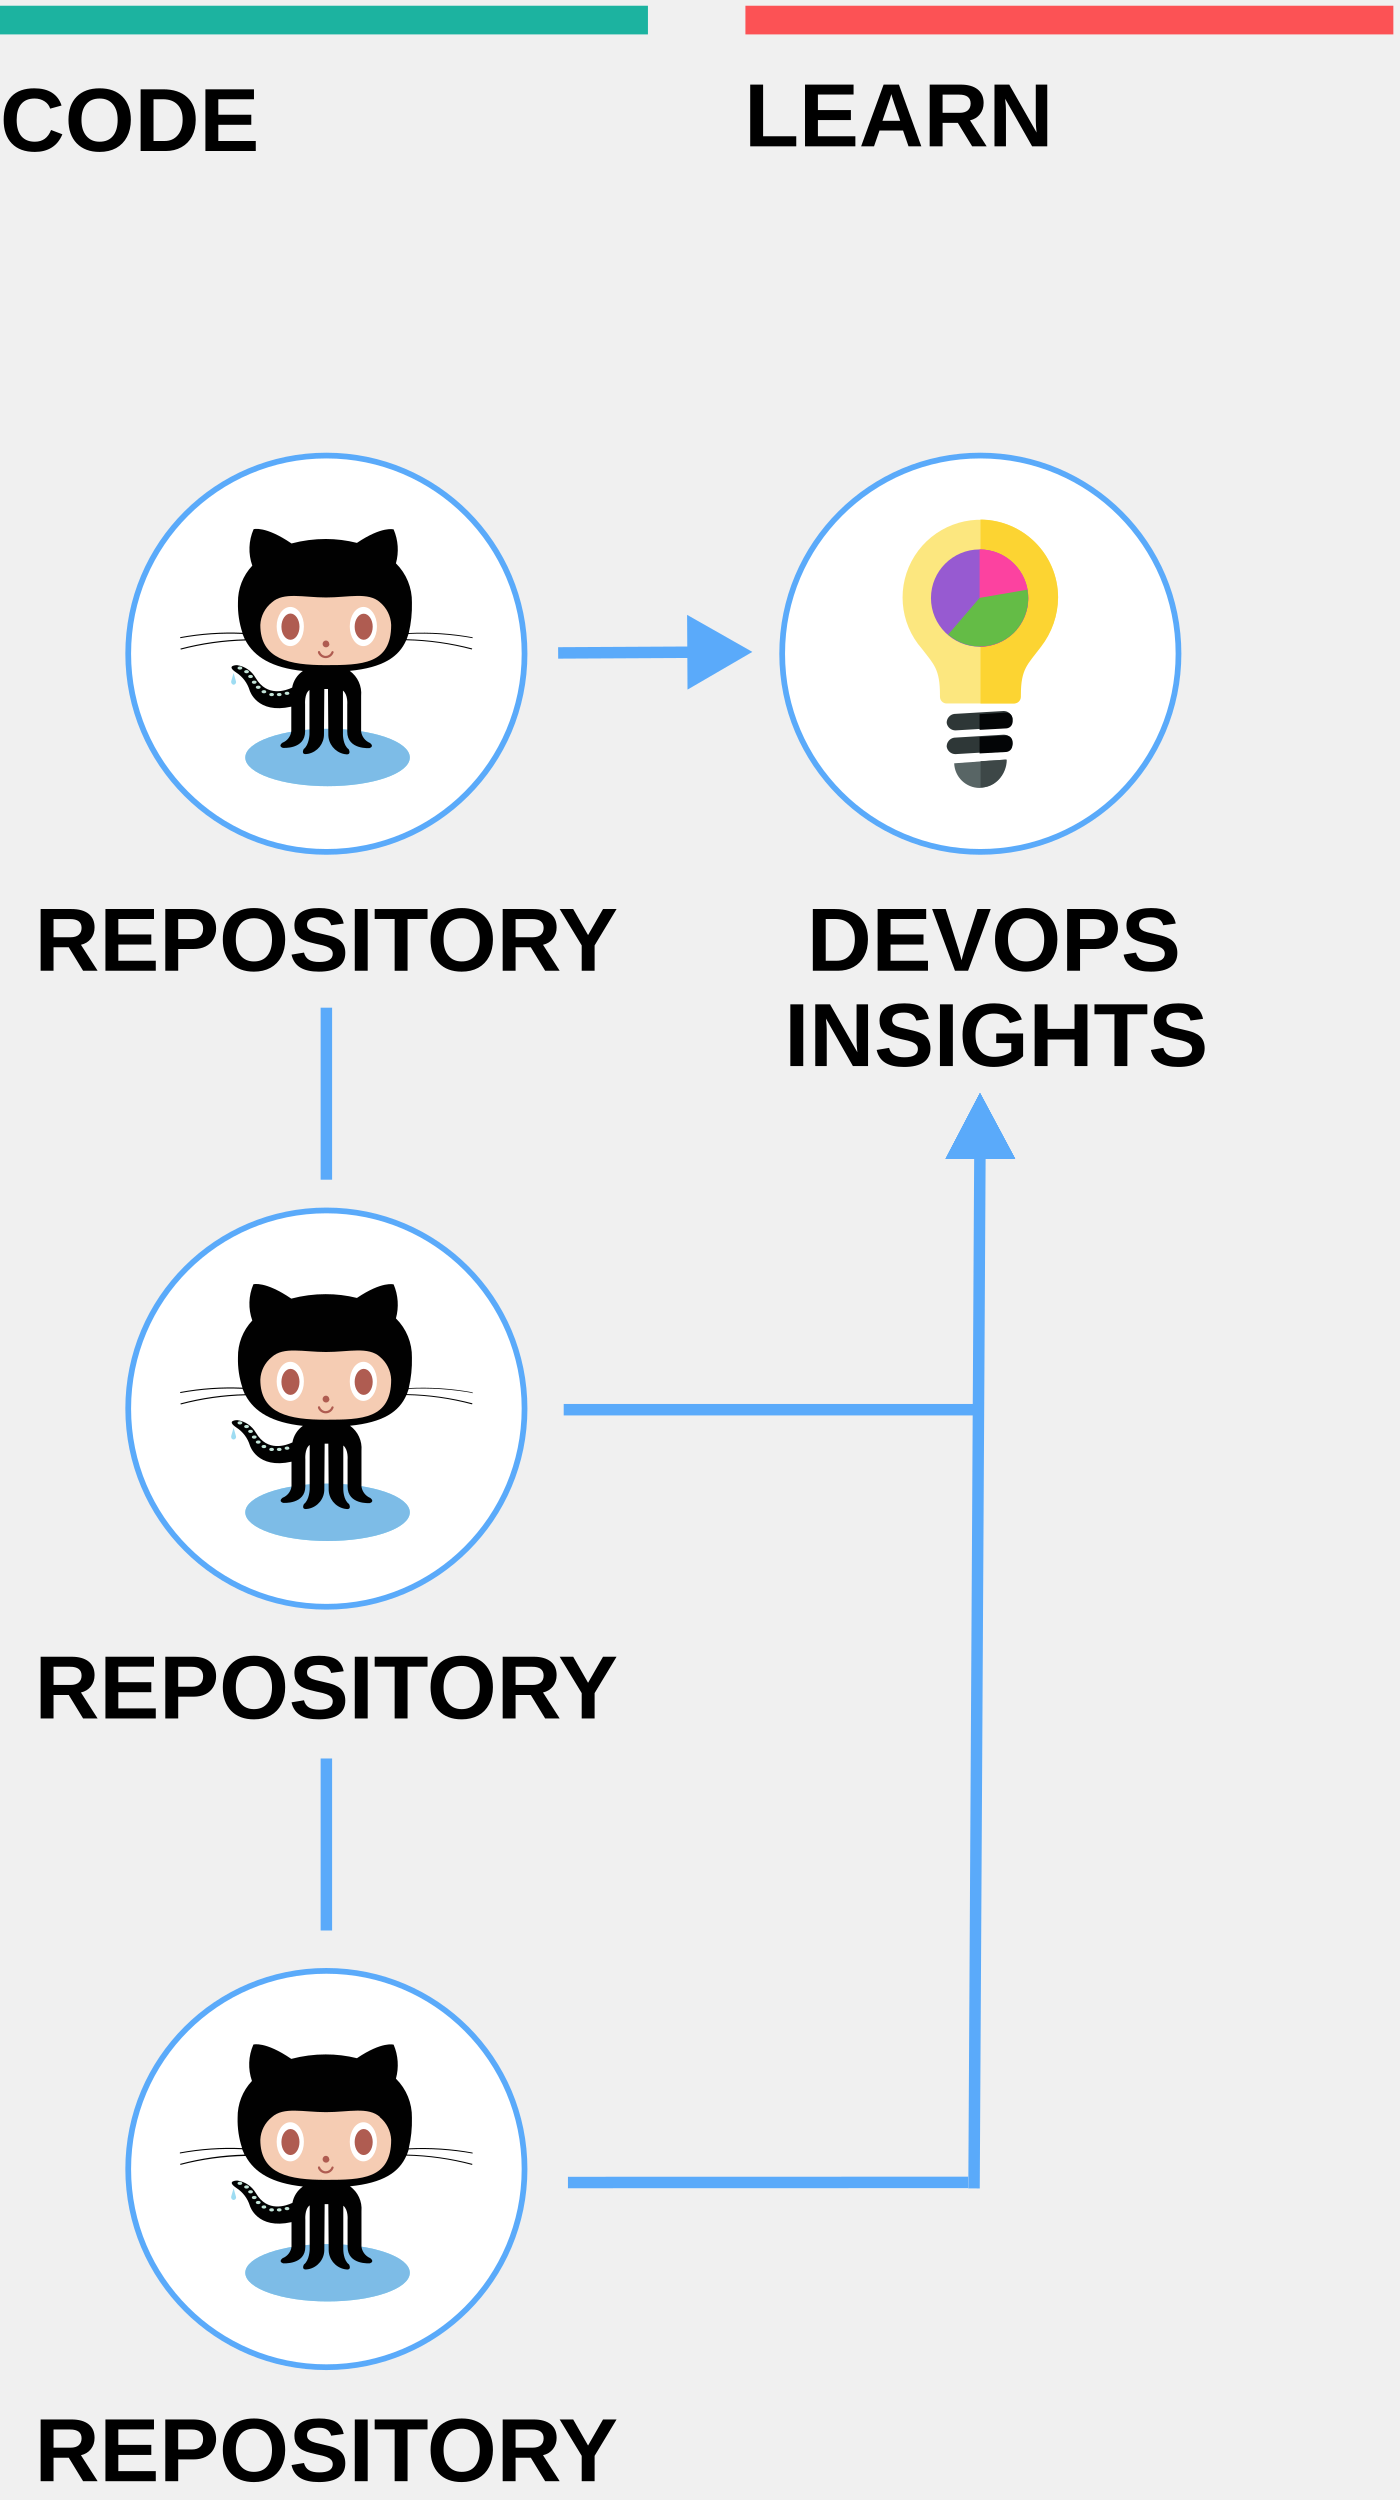
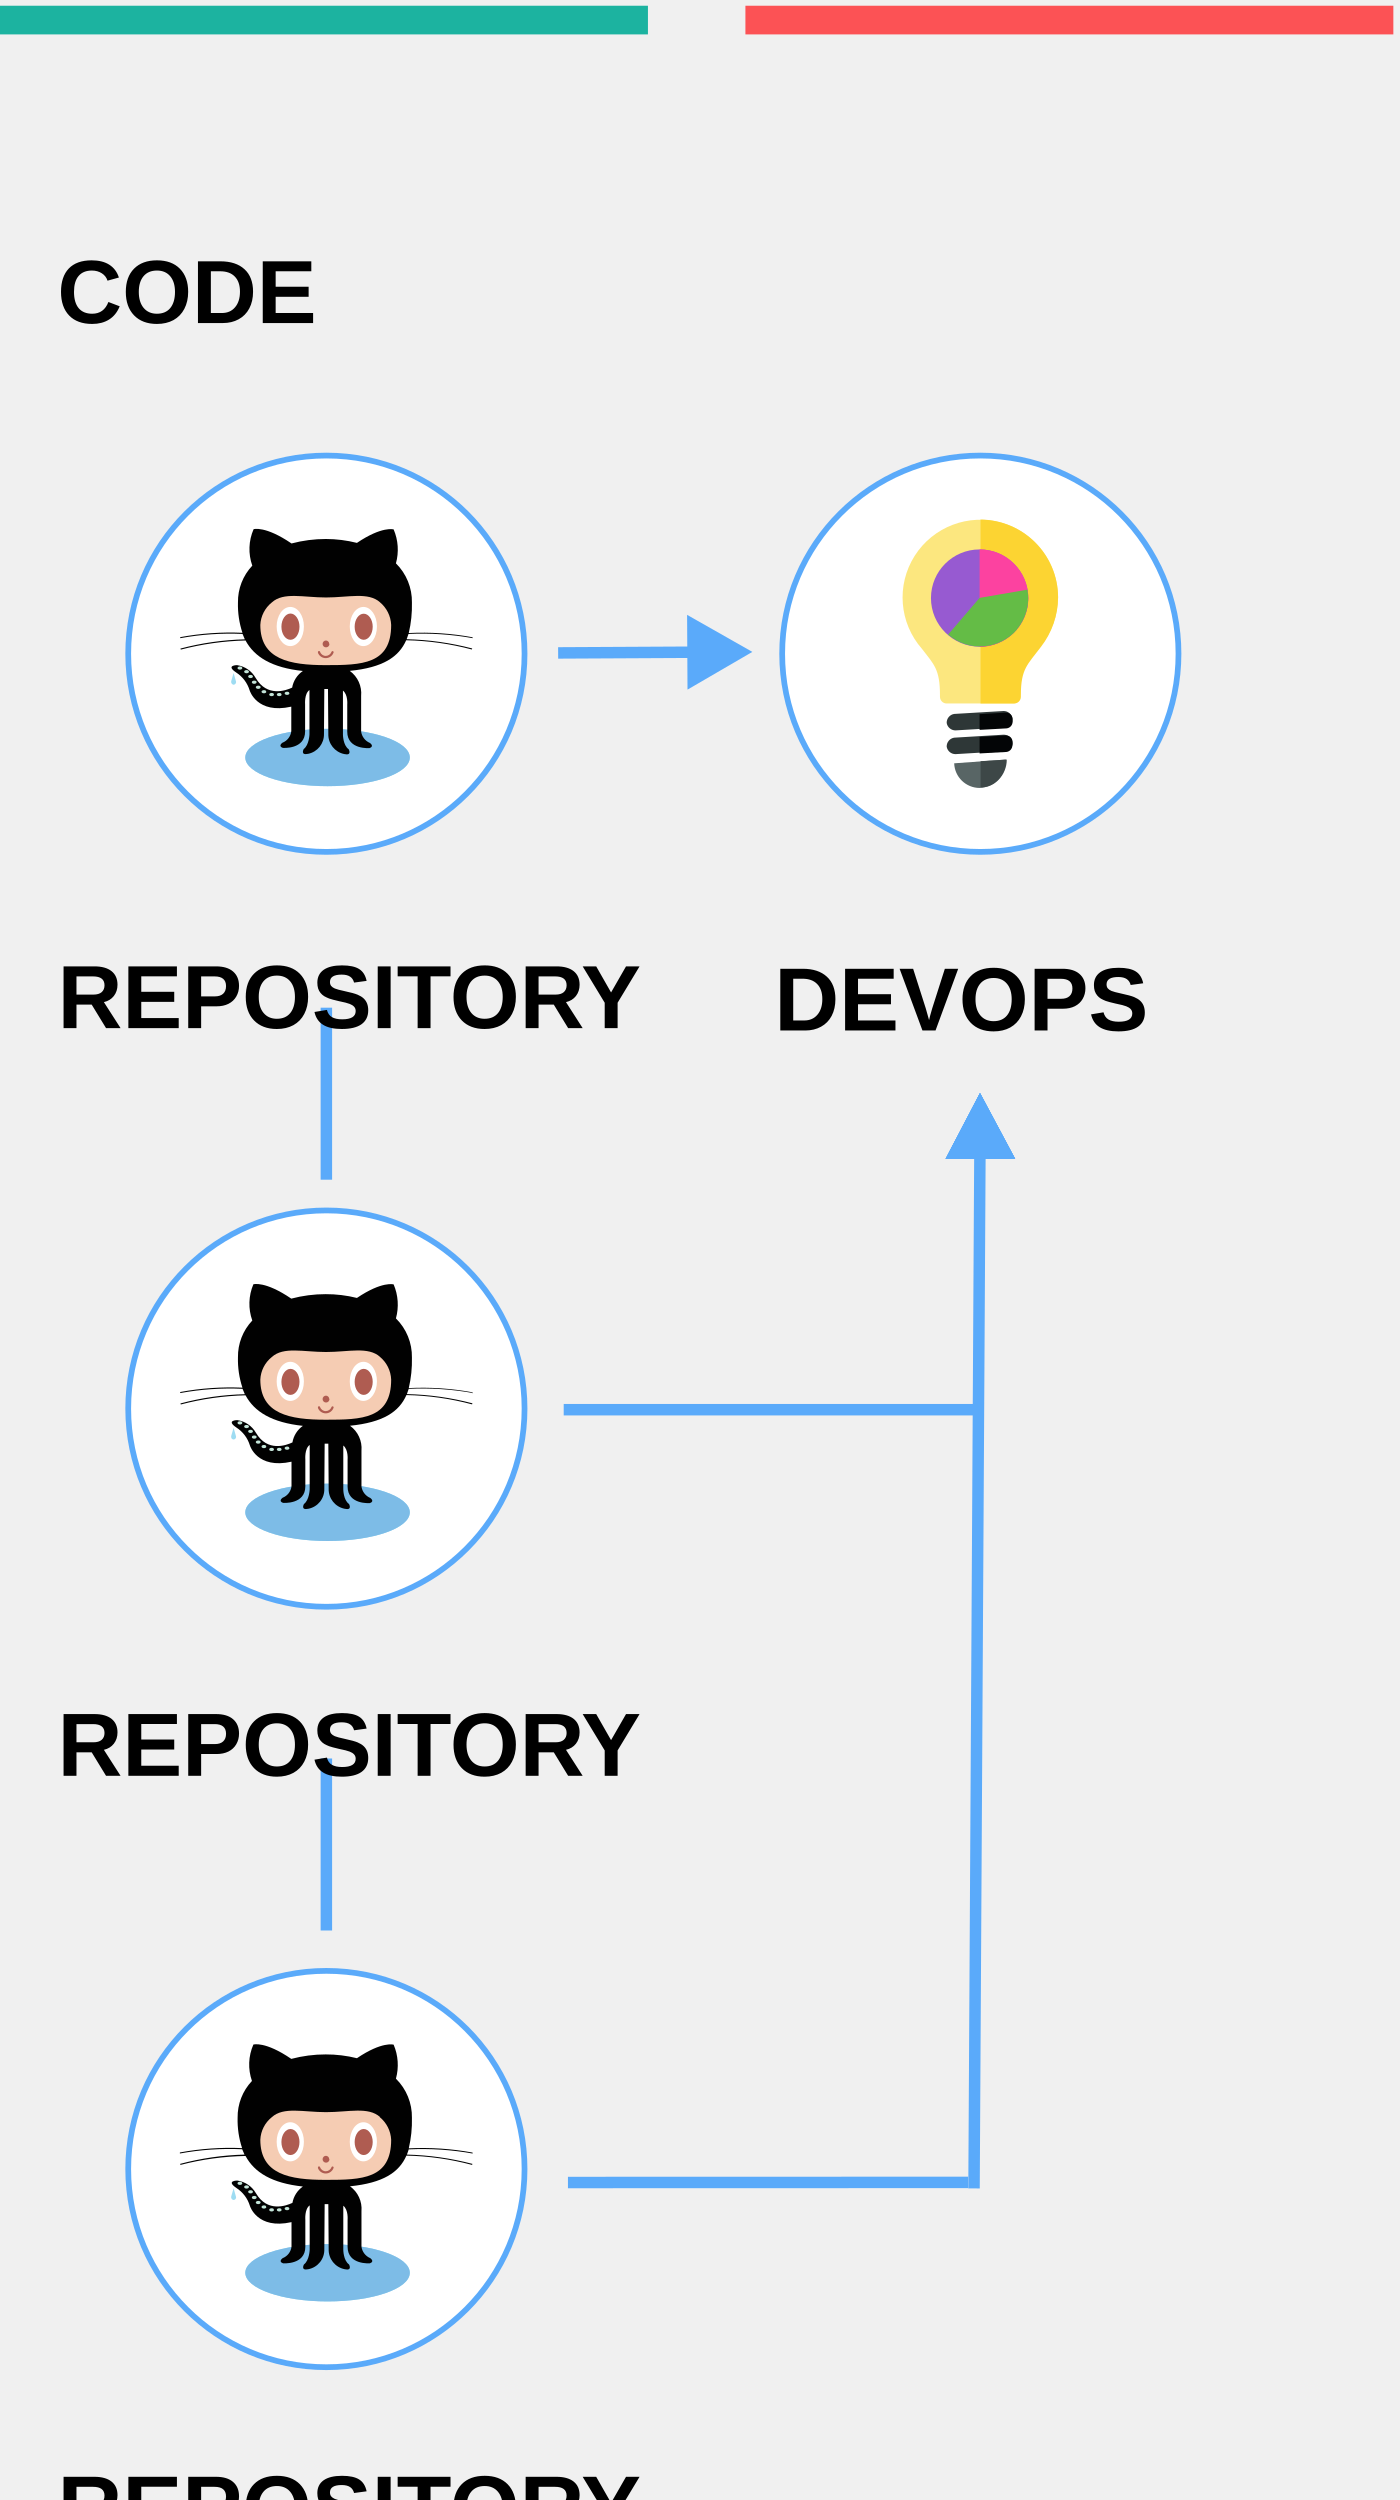
<svg xmlns="http://www.w3.org/2000/svg" width="244px" height="436px" viewBox="0 0 244 436" version="1.1">
  <g id="Page-1" stroke="none" stroke-width="1" fill="none" fill-rule="evenodd">
    <g id="shuyuhi" transform="translate(0, 1)">
      <rect id="svg_8" fill="#1CB3A0" fill-rule="nonzero" x="0" y="0" width="113" height="5" />
      <path d="M56.92,204.74 L56.92,174.74" id="svg_18" stroke="#5AAAFA" stroke-width="2" />
      <g id="svg_19" transform="translate(97, 106)">
        <g id="svg_20">
          <path d="M24.82,6.74 L0.34,6.87" id="svg_21" stroke="#5AAAFA" stroke-width="2" />
          <g id="svg_22" transform="translate(22, 0)" fill="#5AAAFA" fill-rule="nonzero">
            <polygon id="svg_23" points="0.83 0.23 12.21 6.69 0.9 13.27" />
          </g>
        </g>
      </g>
      <path d="M56.92,335.68 L56.92,305.68" id="svg_171" stroke="#5AAAFA" stroke-width="2" />
      <g id="svg_210" transform="translate(98, 244)" stroke="#5AAAFA" stroke-width="2">
        <g id="svg_211">
          <path d="M71.9,0.85 L0.31,0.85" id="svg_212" />
        </g>
      </g>
      <rect id="svg_318" fill="#FC5255" fill-rule="nonzero" x="130" y="0" width="113" height="5" />
      <g id="svg_363" transform="translate(164, 189)" fill="#5AAAFA" fill-rule="nonzero">
        <g id="svg_365">
          <polygon id="e1_366" points="13.04 12.102 6.91 0.626 0.91 12.102" />
        </g>
      </g>
      <g id="svg_363" transform="translate(164, 189)" fill="#5AAAFA" fill-rule="nonzero">
        <g id="svg_365">
          <polygon id="e1_366" points="13.04 12.102 6.91 0.626 0.91 12.102" />
        </g>
      </g>
      <g id="svg_363" transform="translate(164, 189)" fill="#5AAAFA" fill-rule="nonzero">
        <g id="svg_365">
          <polygon id="e1_366" points="13.04 12.102 6.91 0.626 0.91 12.102" />
        </g>
      </g>
      <g id="svg_363" transform="translate(164, 189)" fill="#5AAAFA" fill-rule="nonzero">
        <g id="svg_365">
          <polygon id="e1_366" points="13.04 12.102 6.91 0.626 0.91 12.102" />
        </g>
      </g>
      <g id="svg_363" transform="translate(164, 189)" fill="#5AAAFA" fill-rule="nonzero">
        <g id="svg_365">
          <polygon id="e1_366" points="13.04 12.102 6.91 0.626 0.91 12.102" />
        </g>
      </g>
-       <text id="CODE" fill="#000000" font-family="Arial-BoldMT, Arial" font-size="15.65" font-weight="bold">
-         <tspan x="0" y="25.34">CODE</tspan>
-       </text>
-       <text id="LEARN" fill="#000000" font-family="Arial-BoldMT, Arial" font-size="15.65" font-weight="bold">
-         <tspan x="129.79" y="24.52">LEARN</tspan>
-       </text>
-       <g id="Group" transform="translate(6, 154)" fill="#000000" font-family="Arial-BoldMT, Arial" font-size="15.65" font-weight="bold">
-         <text id="REPOSI">
-           <tspan x="0.04" y="14.3">REPOSI</tspan>
-         </text>
-         <text id="T">
-           <tspan x="59.17" y="14.3">T</tspan>
-         </text>
-         <text id="O">
-           <tspan x="68.45" y="14.3">O</tspan>
-         </text>
-         <text id="R">
-           <tspan x="80.62" y="14.3">R</tspan>
-         </text>
-         <text id="Y">
-           <tspan x="91.34" y="14.3">Y</tspan>
+       <g id="Group" transform="translate(10, 30)" fill="#000000" font-family="Arial-BoldMT, Arial" font-size="15.65" font-weight="bold">
+         <text id="headerSVG.code" fill="#000000" font-family="Arial-BoldMT, Arial" font-size="15.65" font-weight="bold">
+           <tspan x="0" y="25.34">CODE</tspan>
        </text>
      </g>
-       <g id="Group" transform="translate(6, 284)" fill="#000000" font-family="Arial-BoldMT, Arial" font-size="15.65" font-weight="bold">
-         <text id="REPOSI">
-           <tspan x="0.04" y="14.7">REPOSI</tspan>
-         </text>
-         <text id="T">
-           <tspan x="59.17" y="14.7">T</tspan>
-         </text>
-         <text id="O">
-           <tspan x="68.45" y="14.7">O</tspan>
-         </text>
-         <text id="R">
-           <tspan x="80.62" y="14.7">R</tspan>
-         </text>
-         <text id="Y">
-           <tspan x="91.34" y="14.7">Y</tspan>
+       <g id="Group" transform="translate(135, 30)" fill="#000000" font-family="Arial-BoldMT, Arial" font-size="15.65" font-weight="bold">
+         <text id="headerSVG.learn" fill="#000000" font-family="Arial-BoldMT, Arial" font-size="15.65" font-weight="bold">
+           <tspan x="129.79" y="24.52">LEARN</tspan>
        </text>
      </g>
-       <g id="Group" transform="translate(6, 417)" fill="#000000" font-family="Arial-BoldMT, Arial" font-size="15.65" font-weight="bold">
-         <text id="REPOSI">
-           <tspan x="0.04" y="14.72">REPOSI</tspan>
-         </text>
-         <text id="T">
-           <tspan x="59.17" y="14.72">T</tspan>
-         </text>
-         <text id="O">
-           <tspan x="68.45" y="14.72">O</tspan>
-         </text>
-         <text id="R">
-           <tspan x="80.62" y="14.72">R</tspan>
-         </text>
-         <text id="Y">
-           <tspan x="91.34" y="14.72">Y</tspan>
+       <g id="Group" transform="translate(10, 164)" fill="#000000" font-family="Arial-BoldMT, Arial" font-size="15.65" font-weight="bold">
+         <text id="headerSVG.repository1">
+           <tspan x="0.04" y="14.3">REPOSITORY</tspan>
        </text>
      </g>
-       <text id="DEVOPS" fill="#000000" font-family="Arial-BoldMT, Arial" font-size="15.65" font-weight="bold">
-         <tspan x="140.71" y="168.3">DEVOPS</tspan>
-       </text>
-       <text id="INSIGHTS" fill="#000000" font-family="Arial-BoldMT, Arial" font-size="15.65" font-weight="bold">
-         <tspan x="136.79" y="184.92">INSIGHTS</tspan>
-       </text>
+       <g id="Group" transform="translate(10, 294)" fill="#000000" font-family="Arial-BoldMT, Arial" font-size="15.65" font-weight="bold">
+         <text id="headerSVG.repository2">
+           <tspan x="0.04" y="14.7">REPOSITORY</tspan>
+         </text>
+       </g>
+       <g id="Group" transform="translate(10, 427)" fill="#000000" font-family="Arial-BoldMT, Arial" font-size="15.65" font-weight="bold">
+         <text id="headerSVG.repository3">
+           <tspan x="0.04" y="14.72">REPOSITORY</tspan>
+         </text>
+       </g>
+       <g id="Group" transform="translate(135, 164)" fill="#000000" font-family="Arial-BoldMT, Arial" font-size="15.65" font-weight="bold">
+         <text id="headerSVG.devops">
+           <tspan x="0.04" y="14.72">DEVOPS</tspan>
+         </text>
+       </g>
+       <g id="Group" transform="translate(135, 180)" fill="#000000" font-family="Arial-BoldMT, Arial" font-size="15.65" font-weight="bold">
+         <text id="headerSVG.insights">
+           <tspan x="136.79" y="184.92">INSIGHTS</tspan>
+         </text>
+       </g>
      <path d="M99.05,379.63 L168.85,379.61" id="e2_line" stroke="#5AAAFA" stroke-width="2" />
      <path d="M170.94,192.73 L169.87,380.66" id="e3_line" stroke="#5AAAFA" stroke-width="2" />
      <circle id="svg_4-2" stroke="#5AAAFA" fill="#FFFFFF" fill-rule="nonzero" cx="170.97" cy="113.01" r="34.56" />
      <path d="M175.28,125.86 L166.67,126.38 C165.895,126.4 165.225,125.845 165.1,125.08 L165.1,125.08 C165.081,124.302 165.641,123.63 166.41,123.51 L175,123 C175.775,122.98 176.445,123.535 176.57,124.3 L176.57,124.3 C176.637,124.645 176.564,125.002 176.367,125.293 C176.17,125.584 175.865,125.785 175.52,125.85 L175.28,125.86 Z" id="svg_342" fill="#2E3737" fill-rule="nonzero" />
      <path d="M175.28,130 L166.67,130.52 C165.895,130.54 165.225,129.985 165.1,129.22 L165.1,129.22 C165.081,128.442 165.641,127.77 166.41,127.65 L175.01,127.13 C175.788,127.111 176.46,127.671 176.58,128.44 L176.58,128.44 C176.717,129.139 176.274,129.821 175.58,129.98 L175.28,130 Z" id="svg_343" fill="#2E3737" fill-rule="nonzero" />
      <g id="svg_344" transform="translate(166, 131)" fill="#586565" fill-rule="nonzero">
        <path d="M0.41,1.12 L0.41,1.12 C0.491,3.511 2.447,5.411 4.84,5.42 C7.415,5.312 9.439,3.178 9.41,0.6 L9.41,0.47 L0.41,1.12 Z" id="svg_345" />
      </g>
      <g id="svg_346" transform="translate(157, 89)" fill="#FCE77F" fill-rule="nonzero">
        <path d="M27.53,14.17 C27.516,8.142 23.524,2.846 17.733,1.173 C11.941,-0.499 5.74,1.852 2.515,6.945 C-0.711,12.038 -0.187,18.649 3.8,23.17 C5.89,25.9 6.93,26.69 6.93,31.25 L6.93,31.51 C6.927,31.82 7.048,32.119 7.266,32.34 C7.483,32.562 7.78,32.687 8.09,32.69 L19.71,32.69 C20.356,32.69 20.88,32.166 20.88,31.52 L20.88,31.52 L20.88,31.26 C20.88,26.57 22.06,25.92 24.4,22.79 L24.4,22.79 C26.405,20.363 27.51,17.318 27.53,14.17 L27.53,14.17 Z" id="svg_347" />
        <path d="M24.4,22.75 L24.53,22.48 C24.53,22.61 24.53,22.75 24.4,22.75 Z" id="svg_348" />
      </g>
      <path d="M184.53,103.17 C184.492,95.709 178.461,89.665 171,89.61 L171,121.69 L176.87,121.69 C177.516,121.69 178.04,121.166 178.04,120.52 L178.04,120.52 L178.04,120.26 C178.04,115.57 179.22,114.91 181.56,111.79 L181.56,111.79 C183.467,109.319 184.51,106.291 184.53,103.17 Z" id="svg_349" fill="#FCD432" fill-rule="nonzero" />
      <path d="M176.58,128.86 L176.58,128.34 C176.572,128.048 176.449,127.772 176.237,127.571 C176.025,127.37 175.742,127.262 175.45,127.27 L175.28,127.27 L170.84,127.53 L170.84,130.4 L175.54,130.14 C176.165,130.062 176.611,129.496 176.54,128.87 L176.58,128.86 Z" id="svg_350" fill="#030506" fill-rule="nonzero" />
      <path d="M176.58,124.69 L176.58,124.29 C176.527,123.69 176.001,123.244 175.4,123.29 L175.28,123.29 L170.84,123.55 L170.84,126.29 L175.54,126.03 C176.178,125.972 176.648,125.408 176.59,124.77 C176.59,124.77 176.58,124.72 176.58,124.69 Z" id="svg_351" fill="#030506" fill-rule="nonzero" />
      <path d="M175.54,131.47 L171.01,131.75 L171.01,136.31 C173.49,136.44 175.58,134.09 175.58,131.49 L175.54,131.47 Z" id="svg_352" fill="#3D4747" fill-rule="nonzero" />
      <circle id="svg_353" fill="#975AD1" fill-rule="nonzero" cx="170.84" cy="103.3" r="8.48" />
      <path d="M170.84,94.82 L170.84,111.82 C175.534,111.82 179.34,108.014 179.34,103.32 C179.34,98.626 175.534,94.82 170.84,94.82 Z" id="svg_354" fill="#FC42A0" fill-rule="nonzero" />
      <path d="M177.36,108.75 C178.969,106.83 179.64,104.294 179.19,101.83 L170.84,103.27 L165.36,109.66 C167.062,111.144 169.286,111.888 171.539,111.727 C173.792,111.565 175.887,110.512 177.36,108.8 L177.36,108.75 Z" id="svg_355" fill="#64BC46" fill-rule="nonzero" />
      <circle id="svg_4" stroke="#5AAAFA" fill="#FFFFFF" fill-rule="nonzero" cx="56.92" cy="113.01" r="34.56" />
      <path d="M71.47,131.11 C71.47,133.88 65.04,136.11 57.12,136.11 C49.2,136.11 42.78,133.86 42.78,131.11 C42.78,128.36 49.2,126.11 57.12,126.11 C65.04,126.11 71.47,128.33 71.47,131.11 Z" id="Path" fill="#9EDCF2" fill-rule="nonzero" />
      <path d="M71.47,131.11 C71.47,133.88 65.04,136.11 57.12,136.11 C49.2,136.11 42.78,133.86 42.78,131.11 C42.78,128.36 49.2,126.11 57.12,126.11 C65.04,126.11 71.47,128.33 71.47,131.11 Z" id="Path" fill="#7DBCE7" fill-rule="nonzero" />
      <path d="M40.74,116.36 L40.32,117.8 C40.257,118.076 40.426,118.351 40.7,118.42 C40.855,118.421 41.001,118.344 41.089,118.216 C41.177,118.088 41.196,117.925 41.14,117.78 L40.74,116.36 L40.74,116.36 Z" id="Path" fill="#9EDCF2" fill-rule="nonzero" />
      <path d="M82.42,110.32 L82.42,110.14 C78.751,109.464 75.016,109.216 71.29,109.4 C71.698,107.661 71.883,105.876 71.84,104.09 C71.886,101.524 70.877,99.052 69.05,97.25 C69.595,95.289 69.453,93.2 68.65,91.33 C68.65,91.33 66.65,90.71 62.25,93.68 C60.481,93.233 58.664,93.005 56.84,93 C54.815,92.999 52.798,93.261 50.84,93.78 C46.25,90.65 44.23,91.29 44.23,91.29 C43.348,93.304 43.266,95.578 44,97.65 C42.363,99.383 41.466,101.686 41.5,104.07 C41.451,105.865 41.715,107.655 42.28,109.36 C38.646,109.201 35.006,109.456 31.43,110.12 L31.43,110.3 C35.014,109.642 38.66,109.393 42.3,109.56 C42.42,109.88 42.56,110.2 42.7,110.5 C38.907,110.6 35.138,111.14 31.47,112.11 L31.53,112.29 C35.22,111.328 39.008,110.794 42.82,110.7 C44.37,113.57 47.41,115.45 52.82,116.02 C51.83,116.694 51.156,117.74 50.95,118.92 C49.89,119.42 46.58,120.65 44.58,117.22 C43.902,116.019 42.705,115.199 41.34,115 C41.34,115 39.27,115 41.2,116.29 C42.325,117.02 43.154,118.126 43.54,119.41 C43.54,119.41 44.79,123.6 50.8,122.24 L50.8,126.53 C50.696,127.43 50.104,128.199 49.26,128.53 C49.26,128.53 48.42,129.11 49.32,129.43 C49.32,129.43 53.21,129.75 53.21,126.56 L53.21,121.85 C53.21,121.85 53.05,119.97 53.97,119.34 L53.97,127.08 C53.97,127.08 53.91,128.93 52.97,129.63 C52.97,129.63 52.33,130.77 53.73,130.47 C55.374,130.14 56.543,128.676 56.5,127 L56.56,119.16 L57.2,119.16 L57.26,127 C57.208,128.694 58.387,130.179 60.05,130.51 C61.45,130.83 60.81,129.67 60.81,129.67 C59.81,128.97 59.81,127.12 59.81,127.12 L59.81,119.44 C60.72,120.15 60.56,121.89 60.56,121.89 L60.56,126.6 C60.56,129.79 64.45,129.47 64.45,129.47 C65.35,129.15 64.51,128.57 64.51,128.57 C63.681,128.223 63.098,127.461 62.98,126.57 L62.98,120.38 C63.143,118.672 62.39,117.006 61,116 C66.79,115.43 69.56,113.57 70.84,110.66 C74.707,110.739 78.551,111.28 82.29,112.27 L82.35,112.09 C78.615,111.116 74.779,110.576 70.92,110.48 C71.04,110.18 71.14,109.88 71.24,109.56 C74.999,109.384 78.766,109.632 82.47,110.3 L82.42,110.32 Z" id="Path" fill="#010101" fill-rule="nonzero" />
      <path d="M66.22,104 C67.43,104.984 68.159,106.441 68.22,108 C68.22,114.87 63.12,115 56.81,115 C50.5,115 45.4,114 45.4,108 C45.469,106.463 46.198,105.031 47.4,104.07 C49.45,102.2 52.92,103.2 56.85,103.2 C60.78,103.2 64.23,102.2 66.29,104.05 L66.22,104 Z" id="Path" fill="#F5CCB3" fill-rule="nonzero" />
      <path d="M53,108.26 C53,110.16 51.95,111.68 50.63,111.68 C49.31,111.68 48.25,110.14 48.25,108.26 C48.25,106.38 49.31,104.85 50.63,104.85 C51.95,104.85 53,106.37 53,108.26 Z" id="Path" fill="#FFFFFF" fill-rule="nonzero" />
      <path d="M52.23,108.3 C52.23,109.56 51.52,110.58 50.66,110.58 C49.8,110.58 49.08,109.58 49.08,108.3 C49.08,107.02 49.8,106 50.66,106 C51.52,106 52.23,107.05 52.23,108.3 Z" id="Path" fill="#AF5C51" fill-rule="nonzero" />
      <path d="M65.74,108.26 C65.74,110.16 64.68,111.68 63.37,111.68 C62.06,111.68 61,110.14 61,108.26 C61,106.38 62.06,104.85 63.38,104.85 C64.7,104.85 65.74,106.37 65.74,108.26 Z" id="Path" fill="#FFFFFF" fill-rule="nonzero" />
      <path d="M65,108.3 C65,109.56 64.28,110.58 63.43,110.58 C62.58,110.58 61.85,109.58 61.85,108.3 C61.85,107.02 62.57,106.03 63.43,106.03 C64.29,106.03 65,107.05 65,108.3 Z M57.46,111.3 C57.46,111.631 57.191,111.9 56.86,111.9 C56.529,111.9 56.26,111.631 56.26,111.3 C56.26,110.969 56.529,110.7 56.86,110.7 C57.176,110.721 57.421,110.984 57.42,111.3 L57.46,111.3 Z M55.46,112.79 C55.434,112.725 55.447,112.65 55.492,112.597 C55.538,112.544 55.61,112.52 55.678,112.535 C55.747,112.55 55.801,112.602 55.82,112.67 C55.963,113.101 56.366,113.391 56.82,113.39 C57.269,113.377 57.665,113.092 57.82,112.67 C57.857,112.576 57.961,112.527 58.057,112.559 C58.153,112.591 58.207,112.693 58.18,112.79 C57.982,113.381 57.428,113.78 56.805,113.78 C56.182,113.78 55.628,113.381 55.43,112.79 L55.46,112.79 Z" id="Shape" fill="#AF5C51" fill-rule="nonzero" />
      <path d="M42.26,115.51 C42.26,115.67 42.08,115.78 41.84,115.78 C41.6,115.78 41.42,115.67 41.42,115.51 C41.42,115.35 41.6,115.23 41.84,115.23 C42.08,115.23 42.26,115.35 42.26,115.51 Z M43.42,116.14 C43.42,116.3 43.24,116.42 43,116.42 C42.76,116.42 42.58,116.3 42.58,116.14 C42.58,115.98 42.76,115.86 43,115.86 C43.24,115.86 43.42,116 43.42,116.14 L43.42,116.14 Z M44.11,116.98 C44.11,117.14 43.94,117.26 43.7,117.26 C43.46,117.26 43.28,117.14 43.28,116.98 C43.28,116.82 43.46,116.7 43.7,116.7 C43.94,116.7 44.11,116.82 44.11,117 L44.11,116.98 Z M44.75,117.98 C44.75,118.14 44.57,118.26 44.33,118.26 C44.09,118.26 43.92,118.14 43.92,117.98 C43.92,117.82 44.09,117.7 44.33,117.7 C44.57,117.7 44.75,117.78 44.75,117.94 L44.75,117.98 Z M45.45,118.86 C45.45,119.02 45.27,119.14 45.03,119.14 C44.79,119.14 44.61,119.02 44.61,118.86 C44.61,118.7 44.79,118.58 45.03,118.58 C45.27,118.58 45.45,118.66 45.45,118.82 L45.45,118.86 Z M46.45,119.64 C46.45,119.79 46.27,119.91 46.03,119.91 C45.79,119.91 45.61,119.79 45.61,119.64 C45.61,119.49 45.79,119.36 46.03,119.36 C46.27,119.36 46.41,119.44 46.41,119.6 L46.45,119.64 Z M47.79,120.13 C47.79,120.29 47.61,120.41 47.37,120.41 C47.13,120.41 46.95,120.29 46.95,120.13 C46.95,119.97 47.13,119.85 47.37,119.85 C47.61,119.85 47.75,119.93 47.75,120.09 L47.79,120.13 Z M49.12,120.13 C49.12,120.29 48.94,120.41 48.7,120.41 C48.46,120.41 48.28,120.29 48.28,120.13 C48.28,119.97 48.46,119.85 48.7,119.85 C48.94,119.85 49.08,119.93 49.08,120.09 L49.12,120.13 Z M50.48,119.91 C50.48,120.07 50.3,120.19 50.06,120.19 C49.82,120.19 49.64,120.07 49.64,119.91 C49.64,119.75 49.82,119.64 50.06,119.64 C50.3,119.64 50.44,119.71 50.44,119.87 L50.48,119.91 Z" id="Shape" fill="#C4E5D9" fill-rule="nonzero" />
      <circle id="svg_4-2-2" stroke="#5AAAFA" fill="#FFFFFF" fill-rule="nonzero" cx="56.92" cy="244.66" r="34.56" />
      <path d="M71.47,262.75 C71.47,265.53 65.04,267.75 57.12,267.75 C49.2,267.75 42.78,265.5 42.78,262.75 C42.78,260 49.2,257.75 57.12,257.75 C65.04,257.75 71.47,260 71.47,262.75 Z" id="Path" fill="#9EDCF2" fill-rule="nonzero" />
      <path d="M71.47,262.75 C71.47,265.53 65.04,267.75 57.12,267.75 C49.2,267.75 42.78,265.5 42.78,262.75 C42.78,260 49.2,257.75 57.12,257.75 C65.04,257.75 71.47,260 71.47,262.75 Z" id="Path" fill="#7DBCE7" fill-rule="nonzero" />
      <path d="M40.74,248 L40.32,249.44 C40.32,249.44 40.22,249.96 40.7,250.05 C40.855,250.054 41.001,249.98 41.09,249.854 C41.178,249.727 41.197,249.564 41.14,249.42 L40.74,248 L40.74,248 Z" id="Path" fill="#9EDCF2" fill-rule="nonzero" />
      <path d="M82.42,242 L82.42,241.82 C78.751,241.144 75.016,240.896 71.29,241.08 C71.698,239.341 71.883,237.556 71.84,235.77 C71.887,233.204 70.878,230.731 69.05,228.93 C69.592,226.965 69.451,224.874 68.65,223 C68.65,223 66.65,222.39 62.25,225.36 C60.467,224.917 58.637,224.695 56.8,224.7 C54.775,224.699 52.758,224.961 50.8,225.48 C46.21,222.35 44.19,222.98 44.19,222.98 C43.333,224.988 43.266,227.245 44,229.3 C42.361,231.032 41.464,233.336 41.5,235.72 C41.452,237.515 41.716,239.305 42.28,241.01 C38.646,240.851 35.006,241.106 31.43,241.77 L31.43,241.95 C35.014,241.292 38.66,241.043 42.3,241.21 C42.42,241.53 42.56,241.85 42.7,242.15 C38.906,242.24 35.136,242.78 31.47,243.76 L31.53,243.94 C35.219,242.971 39.007,242.434 42.82,242.34 C44.37,245.22 47.41,247.09 52.82,247.67 C51.852,248.352 51.197,249.393 51,250.56 C49.94,251.06 46.63,252.3 44.63,248.87 C43.945,247.674 42.745,246.862 41.38,246.67 C41.38,246.67 39.31,246.67 41.24,247.97 C42.363,248.697 43.192,249.799 43.58,251.08 C43.58,251.08 44.83,255.27 50.84,253.92 L50.84,258.2 C50.734,259.099 50.142,259.868 49.3,260.2 C49.3,260.2 48.46,260.78 49.36,261.1 C49.36,261.1 53.25,261.42 53.25,258.22 L53.25,253.52 C53.25,253.52 53.09,251.64 54.01,251 L54.01,258.74 C54.01,258.74 53.95,260.6 53.01,261.3 C53.01,261.3 52.37,262.43 53.77,262.13 C55.439,261.81 56.625,260.319 56.56,258.62 L56.62,250.78 L57.26,250.78 L57.32,258.62 C57.264,260.316 58.445,261.802 60.11,262.13 C61.51,262.45 60.87,261.3 60.87,261.3 C59.87,260.6 59.87,258.74 59.87,258.74 L59.87,251.1 C60.78,251.82 60.62,253.56 60.62,253.56 L60.62,258.26 C60.62,261.46 64.51,261.14 64.51,261.14 C65.41,260.82 64.57,260.24 64.57,260.24 C63.742,259.891 63.16,259.13 63.04,258.24 L63.04,252 C63.187,250.299 62.427,248.646 61.04,247.65 C66.83,247.07 69.6,245.22 70.88,242.3 C74.748,242.378 78.592,242.922 82.33,243.92 L82.39,243.74 C78.656,242.756 74.82,242.216 70.96,242.13 C71.08,241.83 71.18,241.53 71.28,241.21 C75.039,241.034 78.806,241.282 82.51,241.95 L82.42,242 Z" id="Path" fill="#010101" fill-rule="nonzero" />
      <path d="M66.22,235.6 C67.43,236.584 68.159,238.041 68.22,239.6 C68.22,246.46 63.12,246.6 56.81,246.6 C50.5,246.6 45.4,245.6 45.4,239.6 C45.469,238.063 46.198,236.631 47.4,235.67 C49.45,233.8 52.92,234.79 56.85,234.79 C60.78,234.79 64.23,233.79 66.29,235.65 L66.22,235.6 Z" id="Path" fill="#F5CCB3" fill-rule="nonzero" />
      <path d="M53,239.91 C53,241.81 51.95,243.32 50.63,243.32 C49.31,243.32 48.25,241.79 48.25,239.91 C48.25,238.03 49.31,236.5 50.63,236.5 C51.95,236.5 53,238 53,239.91 Z" id="Path" fill="#FFFFFF" fill-rule="nonzero" />
      <path d="M52.23,240 C52.23,241.26 51.52,242.27 50.66,242.27 C49.8,242.27 49.08,241.27 49.08,240 C49.08,238.73 49.8,237.73 50.66,237.73 C51.52,237.73 52.23,238.69 52.23,240 Z" id="Path" fill="#AF5C51" fill-rule="nonzero" />
      <path d="M65.74,239.91 C65.74,241.81 64.68,243.32 63.37,243.32 C62.06,243.32 61,241.79 61,239.91 C61,238.03 62.06,236.5 63.38,236.5 C64.7,236.5 65.74,238 65.74,239.91 Z" id="Path" fill="#FFFFFF" fill-rule="nonzero" />
      <path d="M65,240 C65,241.26 64.28,242.27 63.43,242.27 C62.58,242.27 61.85,241.27 61.85,240 C61.85,238.73 62.57,237.73 63.43,237.73 C64.29,237.73 65,238.69 65,240 Z M57.46,243 C57.46,243.331 57.191,243.6 56.86,243.6 C56.529,243.6 56.26,243.331 56.26,243 C56.257,242.84 56.32,242.686 56.433,242.573 C56.546,242.46 56.7,242.397 56.86,242.4 C57.154,242.418 57.391,242.647 57.42,242.94 L57.46,243 Z M55.46,244.5 C55.434,244.435 55.447,244.36 55.492,244.307 C55.538,244.254 55.61,244.23 55.678,244.245 C55.747,244.26 55.801,244.312 55.82,244.38 C55.963,244.811 56.366,245.101 56.82,245.1 C57.269,245.087 57.665,244.802 57.82,244.38 C57.857,244.286 57.961,244.237 58.057,244.269 C58.153,244.301 58.207,244.403 58.18,244.5 C57.982,245.091 57.428,245.49 56.805,245.49 C56.182,245.49 55.628,245.091 55.43,244.5 L55.46,244.5 Z" id="Shape" fill="#AF5C51" fill-rule="nonzero" />
      <path d="M42.26,247.15 C42.26,247.31 42.08,247.43 41.84,247.43 C41.6,247.43 41.42,247.31 41.42,247.15 C41.42,246.99 41.6,246.87 41.84,246.87 C42.08,246.87 42.26,247 42.26,247.15 Z M43.42,247.79 C43.42,247.95 43.24,248.07 43,248.07 C42.76,248.07 42.58,247.95 42.58,247.79 C42.58,247.63 42.76,247.51 43,247.51 C43.24,247.51 43.42,247.63 43.42,247.79 L43.42,247.79 Z M44.11,248.63 C44.11,248.79 43.94,248.91 43.7,248.91 C43.46,248.91 43.28,248.79 43.28,248.63 C43.28,248.47 43.46,248.35 43.7,248.35 C43.94,248.35 44.11,248.47 44.11,248.63 L44.11,248.63 Z M44.75,249.63 C44.75,249.79 44.57,249.91 44.33,249.91 C44.09,249.91 43.92,249.79 43.92,249.63 C43.92,249.47 44.09,249.35 44.33,249.35 C44.57,249.35 44.75,249.43 44.75,249.59 L44.75,249.63 Z M45.45,250.5 C45.45,250.66 45.27,250.78 45.03,250.78 C44.79,250.78 44.61,250.66 44.61,250.5 C44.61,250.34 44.79,250.22 45.03,250.22 C45.27,250.22 45.45,250.3 45.45,250.46 L45.45,250.5 Z M46.45,251.28 C46.45,251.44 46.27,251.56 46.03,251.56 C45.79,251.56 45.61,251.44 45.61,251.28 C45.61,251.12 45.79,251 46.03,251 C46.27,251 46.41,251.08 46.41,251.24 L46.45,251.28 Z M47.79,251.78 C47.79,251.94 47.61,252.06 47.37,252.06 C47.13,252.06 46.95,251.94 46.95,251.78 C46.95,251.62 47.13,251.5 47.37,251.5 C47.61,251.5 47.75,251.58 47.75,251.74 L47.79,251.78 Z M49.12,251.78 C49.12,251.94 48.94,252.06 48.7,252.06 C48.46,252.06 48.28,251.94 48.28,251.78 C48.28,251.62 48.46,251.5 48.7,251.5 C48.94,251.5 49.08,251.58 49.08,251.74 L49.12,251.78 Z M50.48,251.56 C50.48,251.72 50.3,251.84 50.06,251.84 C49.82,251.84 49.64,251.72 49.64,251.56 C49.64,251.4 49.82,251.28 50.06,251.28 C50.3,251.28 50.44,251.36 50.44,251.52 L50.48,251.56 Z" id="Shape" fill="#C4E5D9" fill-rule="nonzero" />
      <circle id="svg_4-3" stroke="#5AAAFA" fill="#FFFFFF" fill-rule="nonzero" cx="56.92" cy="377.28" r="34.56" />
      <path d="M71.47,395.37 C71.47,398.15 65.04,400.37 57.12,400.37 C49.2,400.37 42.78,398.12 42.78,395.37 C42.78,392.62 49.2,390.37 57.12,390.37 C65.04,390.37 71.47,392.6 71.47,395.37 Z" id="Path" fill="#9EDCF2" fill-rule="nonzero" />
      <path d="M71.47,395.37 C71.47,398.15 65.04,400.37 57.12,400.37 C49.2,400.37 42.78,398.12 42.78,395.37 C42.78,392.62 49.2,390.37 57.12,390.37 C65.04,390.37 71.47,392.6 71.47,395.37 Z" id="Path" fill="#7DBCE7" fill-rule="nonzero" />
      <path d="M40.74,380.63 L40.32,382.07 C40.258,382.343 40.427,382.616 40.7,382.68 C40.855,382.684 41.001,382.61 41.09,382.484 C41.178,382.357 41.197,382.194 41.14,382.05 L40.74,380.63 L40.74,380.63 Z" id="Path" fill="#9EDCF2" fill-rule="nonzero" />
      <path d="M82.42,374.59 L82.42,374.41 C78.751,373.734 75.016,373.486 71.29,373.67 C71.698,371.931 71.883,370.146 71.84,368.36 C71.887,365.794 70.878,363.321 69.05,361.52 C69.592,359.555 69.451,357.464 68.65,355.59 C68.65,355.59 66.65,354.97 62.25,357.95 C60.467,357.507 58.637,357.285 56.8,357.29 C54.775,357.289 52.758,357.551 50.8,358.07 C46.21,354.93 44.19,355.57 44.19,355.57 C43.307,357.579 43.218,359.848 43.94,361.92 C42.301,363.652 41.404,365.956 41.44,368.34 C41.392,370.135 41.656,371.925 42.22,373.63 C38.586,373.471 34.946,373.726 31.37,374.39 L31.37,374.57 C34.954,373.912 38.6,373.663 42.24,373.83 C42.36,374.15 42.5,374.47 42.64,374.76 C38.846,374.859 35.077,375.402 31.41,376.38 L31.47,376.56 C35.18,375.599 38.989,375.076 42.82,375 C44.37,377.88 47.41,379.75 52.82,380.33 C51.861,381.003 51.207,382.027 51,383.18 C49.94,383.68 46.63,384.92 44.63,381.49 C43.945,380.294 42.745,379.482 41.38,379.29 C41.38,379.29 39.31,379.29 41.24,380.59 C42.363,381.317 43.192,382.419 43.58,383.7 C43.58,383.7 44.83,387.89 50.84,386.54 L50.84,390.82 C50.734,391.719 50.142,392.488 49.3,392.82 C49.3,392.82 48.46,393.4 49.36,393.72 C49.36,393.72 53.25,394.04 53.25,390.84 L53.25,386.14 C53.25,386.14 53.09,384.26 54.01,383.62 L54.01,391.36 C54.01,391.36 53.95,393.22 53.01,393.92 C53.01,393.92 52.37,395.05 53.77,394.75 C55.439,394.43 56.625,392.939 56.56,391.24 L56.62,383.4 L57.26,383.4 L57.32,391.24 C57.264,392.936 58.445,394.422 60.11,394.75 C61.51,395.07 60.87,393.92 60.87,393.92 C59.87,393.22 59.87,391.36 59.87,391.36 L59.87,383.68 C60.78,384.4 60.62,386.14 60.62,386.14 L60.62,390.84 C60.62,394.04 64.51,393.72 64.51,393.72 C65.41,393.4 64.57,392.82 64.57,392.82 C63.742,392.471 63.16,391.71 63.04,390.82 L63.04,384.64 C63.187,382.939 62.427,381.286 61.04,380.29 C66.83,379.71 69.6,377.86 70.88,374.94 C74.748,375.018 78.592,375.562 82.33,376.56 L82.39,376.38 C78.656,375.399 74.82,374.855 70.96,374.76 C71.08,374.47 71.18,374.17 71.28,373.85 C75.039,373.674 78.806,373.922 82.51,374.59 L82.42,374.59 Z" id="Path" fill="#010101" fill-rule="nonzero" />
      <path d="M66.22,368.22 C67.418,369.193 68.145,370.629 68.22,372.17 C68.22,379.03 63.12,379.17 56.81,379.17 C50.5,379.17 45.4,378.22 45.4,372.17 C45.469,370.633 46.198,369.201 47.4,368.24 C49.45,366.37 52.92,367.36 56.85,367.36 C60.78,367.36 64.23,366.36 66.29,368.22 L66.22,368.22 Z" id="Path" fill="#F5CCB3" fill-rule="nonzero" />
      <path d="M53,372.53 C53,374.43 51.95,375.94 50.63,375.94 C49.31,375.94 48.25,374.41 48.25,372.53 C48.25,370.65 49.31,369.12 50.63,369.12 C51.95,369.12 53,370.64 53,372.53 Z" id="Path" fill="#FFFFFF" fill-rule="nonzero" />
      <path d="M52.23,372.57 C52.23,373.83 51.52,374.84 50.66,374.84 C49.8,374.84 49.08,373.84 49.08,372.57 C49.08,371.3 49.8,370.3 50.66,370.3 C51.52,370.3 52.23,371.31 52.23,372.57 Z" id="Path" fill="#AF5C51" fill-rule="nonzero" />
      <path d="M65.74,372.53 C65.74,374.43 64.68,375.94 63.37,375.94 C62.06,375.94 61,374.41 61,372.53 C61,370.65 62.06,369.12 63.38,369.12 C64.7,369.12 65.74,370.64 65.74,372.53 Z" id="Path" fill="#FFFFFF" fill-rule="nonzero" />
      <path d="M65,372.57 C65,373.83 64.28,374.84 63.43,374.84 C62.58,374.84 61.85,373.84 61.85,372.57 C61.85,371.3 62.57,370.3 63.43,370.3 C64.29,370.3 65,371.31 65,372.57 Z M57.46,375.57 C57.46,375.901 57.191,376.17 56.86,376.17 C56.529,376.17 56.26,375.901 56.26,375.57 C56.257,375.41 56.32,375.256 56.433,375.143 C56.546,375.03 56.7,374.967 56.86,374.97 C57.172,374.991 57.415,375.248 57.42,375.56 L57.46,375.57 Z M55.46,377.07 C55.434,377.005 55.447,376.93 55.492,376.877 C55.538,376.824 55.61,376.8 55.678,376.815 C55.747,376.83 55.801,376.882 55.82,376.95 C55.963,377.381 56.366,377.671 56.82,377.67 C57.269,377.657 57.665,377.372 57.82,376.95 C57.857,376.856 57.961,376.807 58.057,376.839 C58.153,376.871 58.207,376.973 58.18,377.07 C57.982,377.661 57.428,378.06 56.805,378.06 C56.182,378.06 55.628,377.661 55.43,377.07 L55.46,377.07 Z" id="Shape" fill="#AF5C51" fill-rule="nonzero" />
      <path d="M42.26,379.77 C42.26,379.93 42.08,380.05 41.84,380.05 C41.6,380.05 41.42,379.93 41.42,379.77 C41.42,379.61 41.6,379.49 41.84,379.49 C42.08,379.49 42.26,379.61 42.26,379.77 Z M43.42,380.41 C43.42,380.57 43.24,380.69 43,380.69 C42.76,380.69 42.58,380.57 42.58,380.41 C42.58,380.25 42.76,380.13 43,380.13 C43.24,380.13 43.42,380.25 43.42,380.41 L43.42,380.41 Z M44.11,381.25 C44.11,381.41 43.94,381.53 43.7,381.53 C43.46,381.53 43.28,381.41 43.28,381.25 C43.28,381.09 43.46,380.97 43.7,380.97 C43.94,380.97 44.11,381.09 44.11,381.25 L44.11,381.25 Z M44.75,382.25 C44.75,382.41 44.57,382.53 44.33,382.53 C44.09,382.53 43.92,382.41 43.92,382.25 C43.92,382.09 44.09,381.97 44.33,381.97 C44.57,381.97 44.75,382.05 44.75,382.21 L44.75,382.25 Z M45.45,383.12 C45.45,383.28 45.27,383.4 45.03,383.4 C44.79,383.4 44.61,383.28 44.61,383.12 C44.61,382.96 44.79,382.84 45.03,382.84 C45.27,382.84 45.45,382.92 45.45,383.08 L45.45,383.12 Z M46.45,383.9 C46.45,384.06 46.27,384.18 46.03,384.18 C45.79,384.18 45.61,384.06 45.61,383.9 C45.61,383.74 45.79,383.62 46.03,383.62 C46.27,383.62 46.41,383.7 46.41,383.86 L46.45,383.9 Z M47.79,384.4 C47.79,384.56 47.61,384.68 47.37,384.68 C47.13,384.68 46.95,384.56 46.95,384.4 C46.95,384.24 47.13,384.12 47.37,384.12 C47.61,384.12 47.75,384.2 47.75,384.36 L47.79,384.4 Z M49.12,384.4 C49.12,384.56 48.94,384.68 48.7,384.68 C48.46,384.68 48.28,384.56 48.28,384.4 C48.28,384.24 48.46,384.12 48.7,384.12 C48.94,384.12 49.08,384.2 49.08,384.36 L49.12,384.4 Z M50.48,384.18 C50.48,384.34 50.3,384.46 50.06,384.46 C49.82,384.46 49.64,384.34 49.64,384.18 C49.64,384.02 49.82,383.9 50.06,383.9 C50.3,383.9 50.44,384 50.44,384.14 L50.48,384.18 Z" id="Shape" fill="#C4E5D9" fill-rule="nonzero" />
    </g>
  </g>
</svg>
